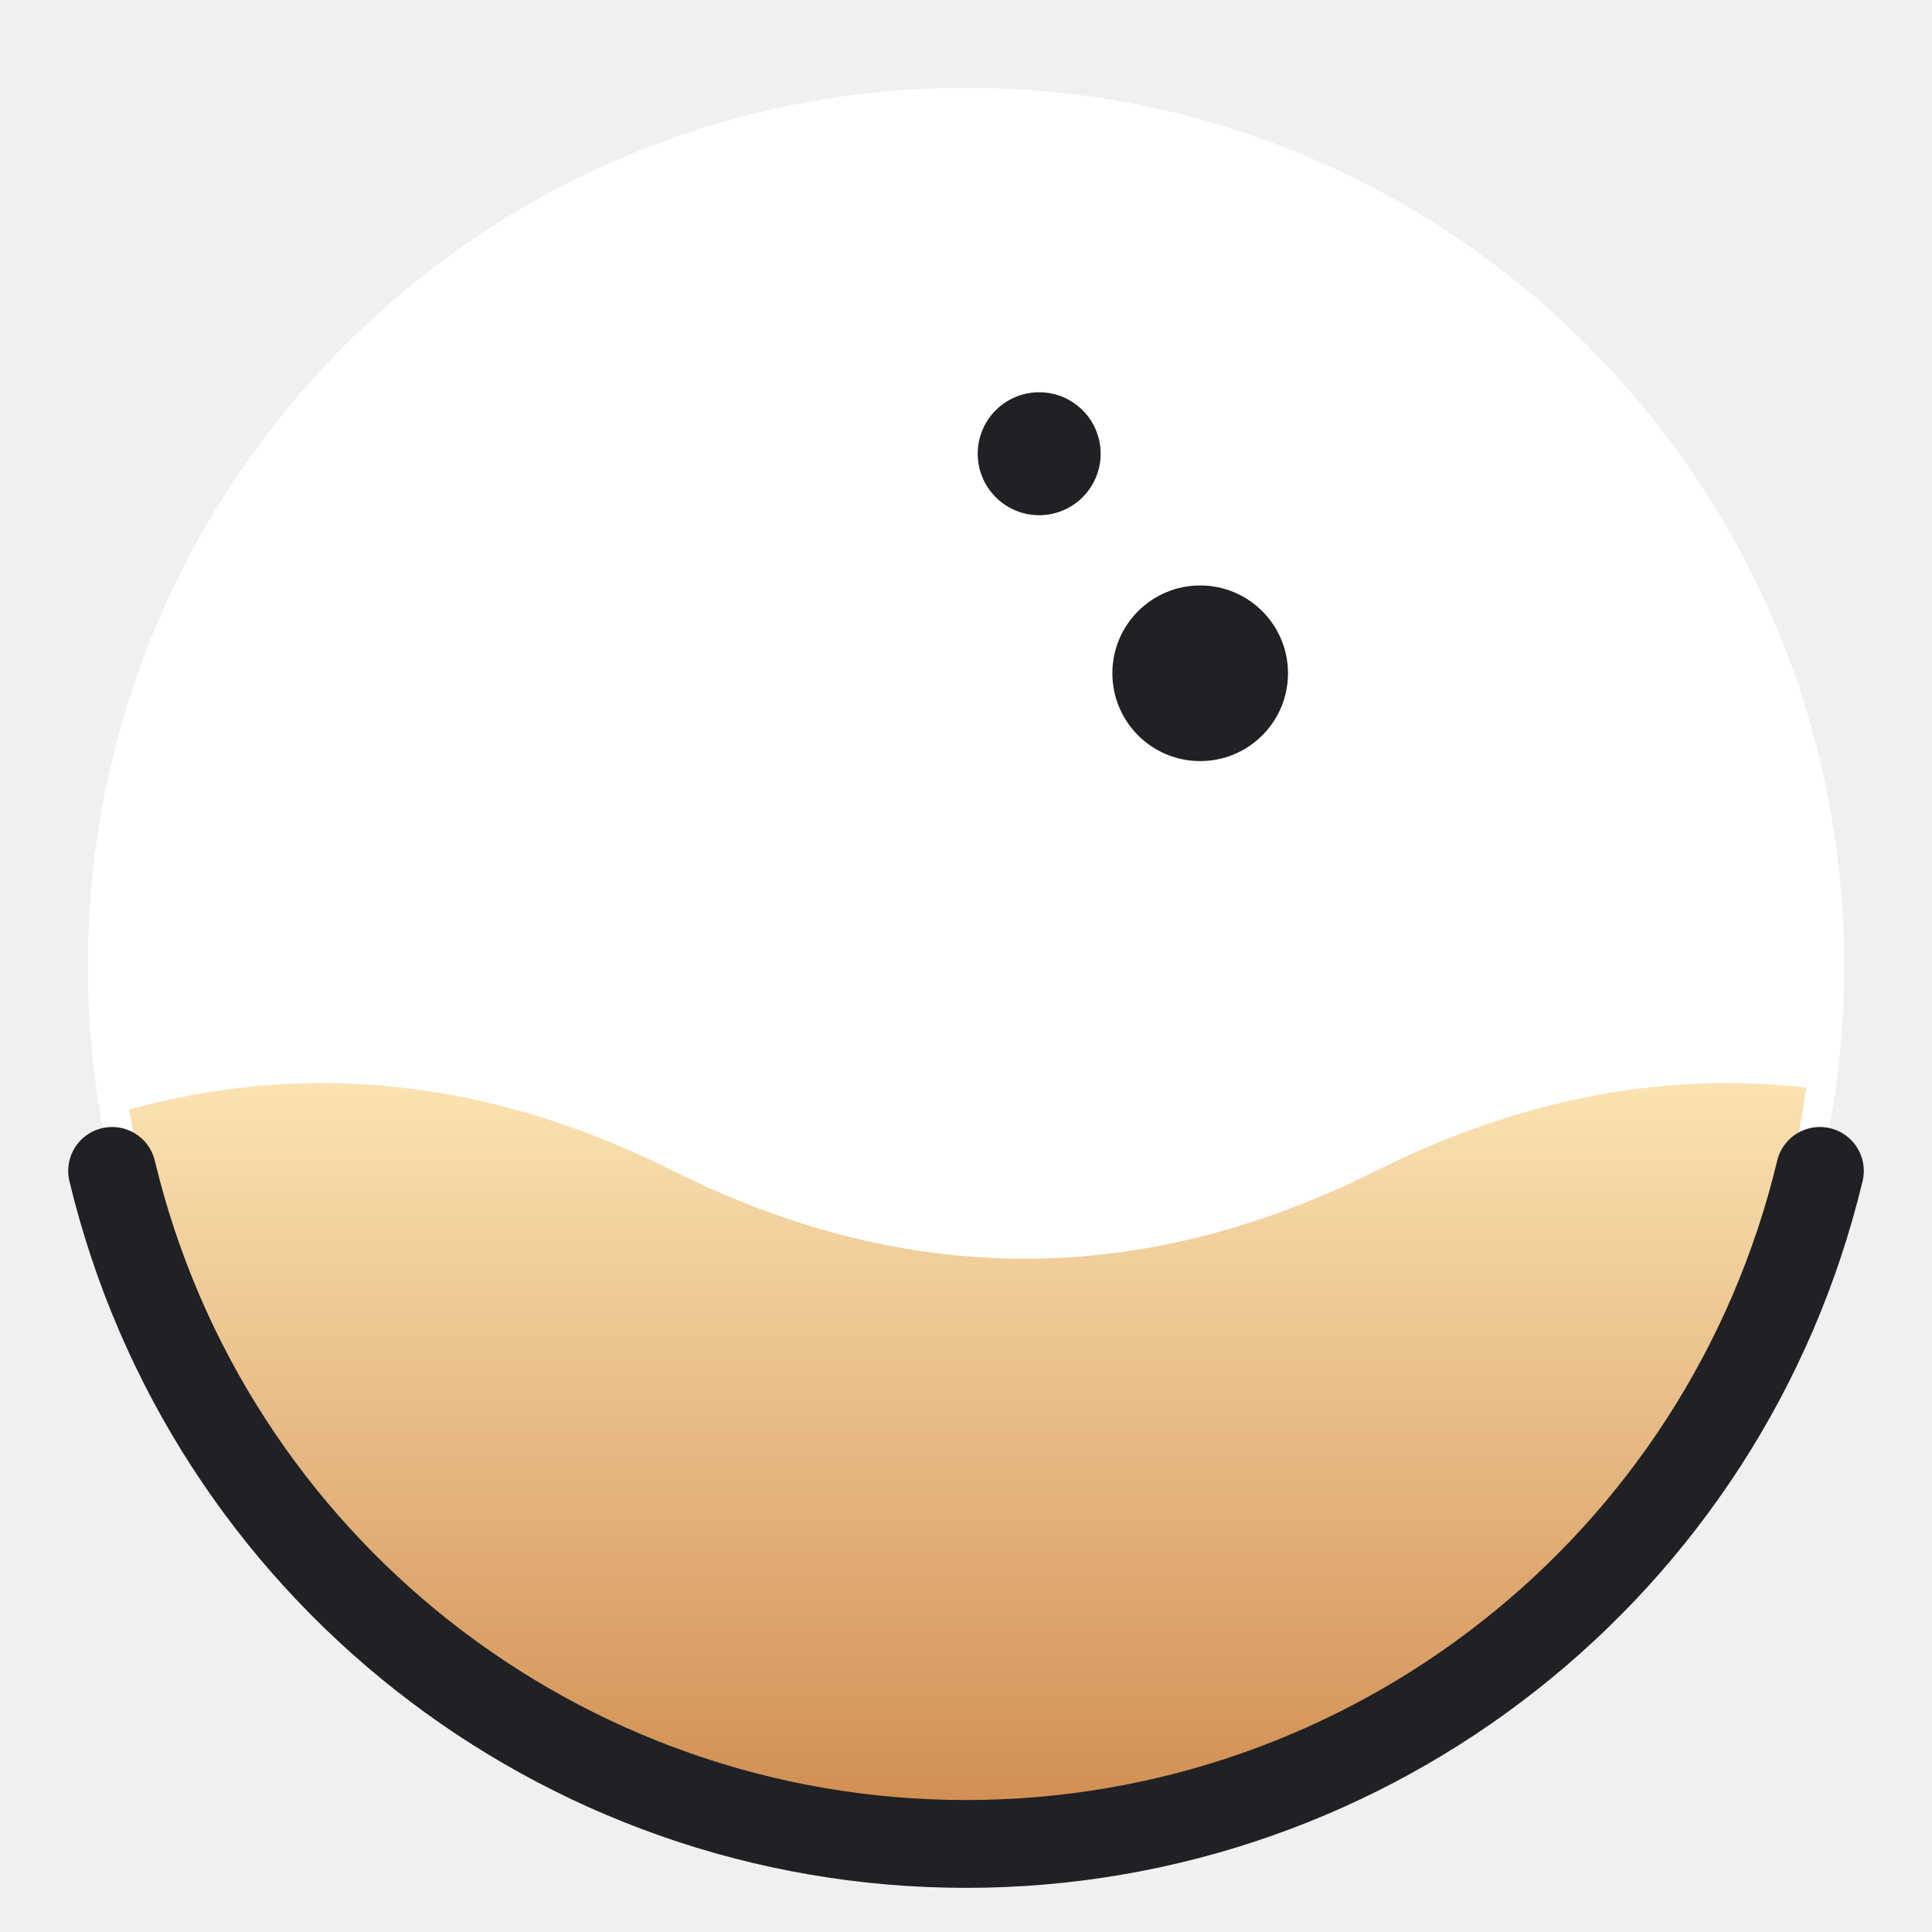
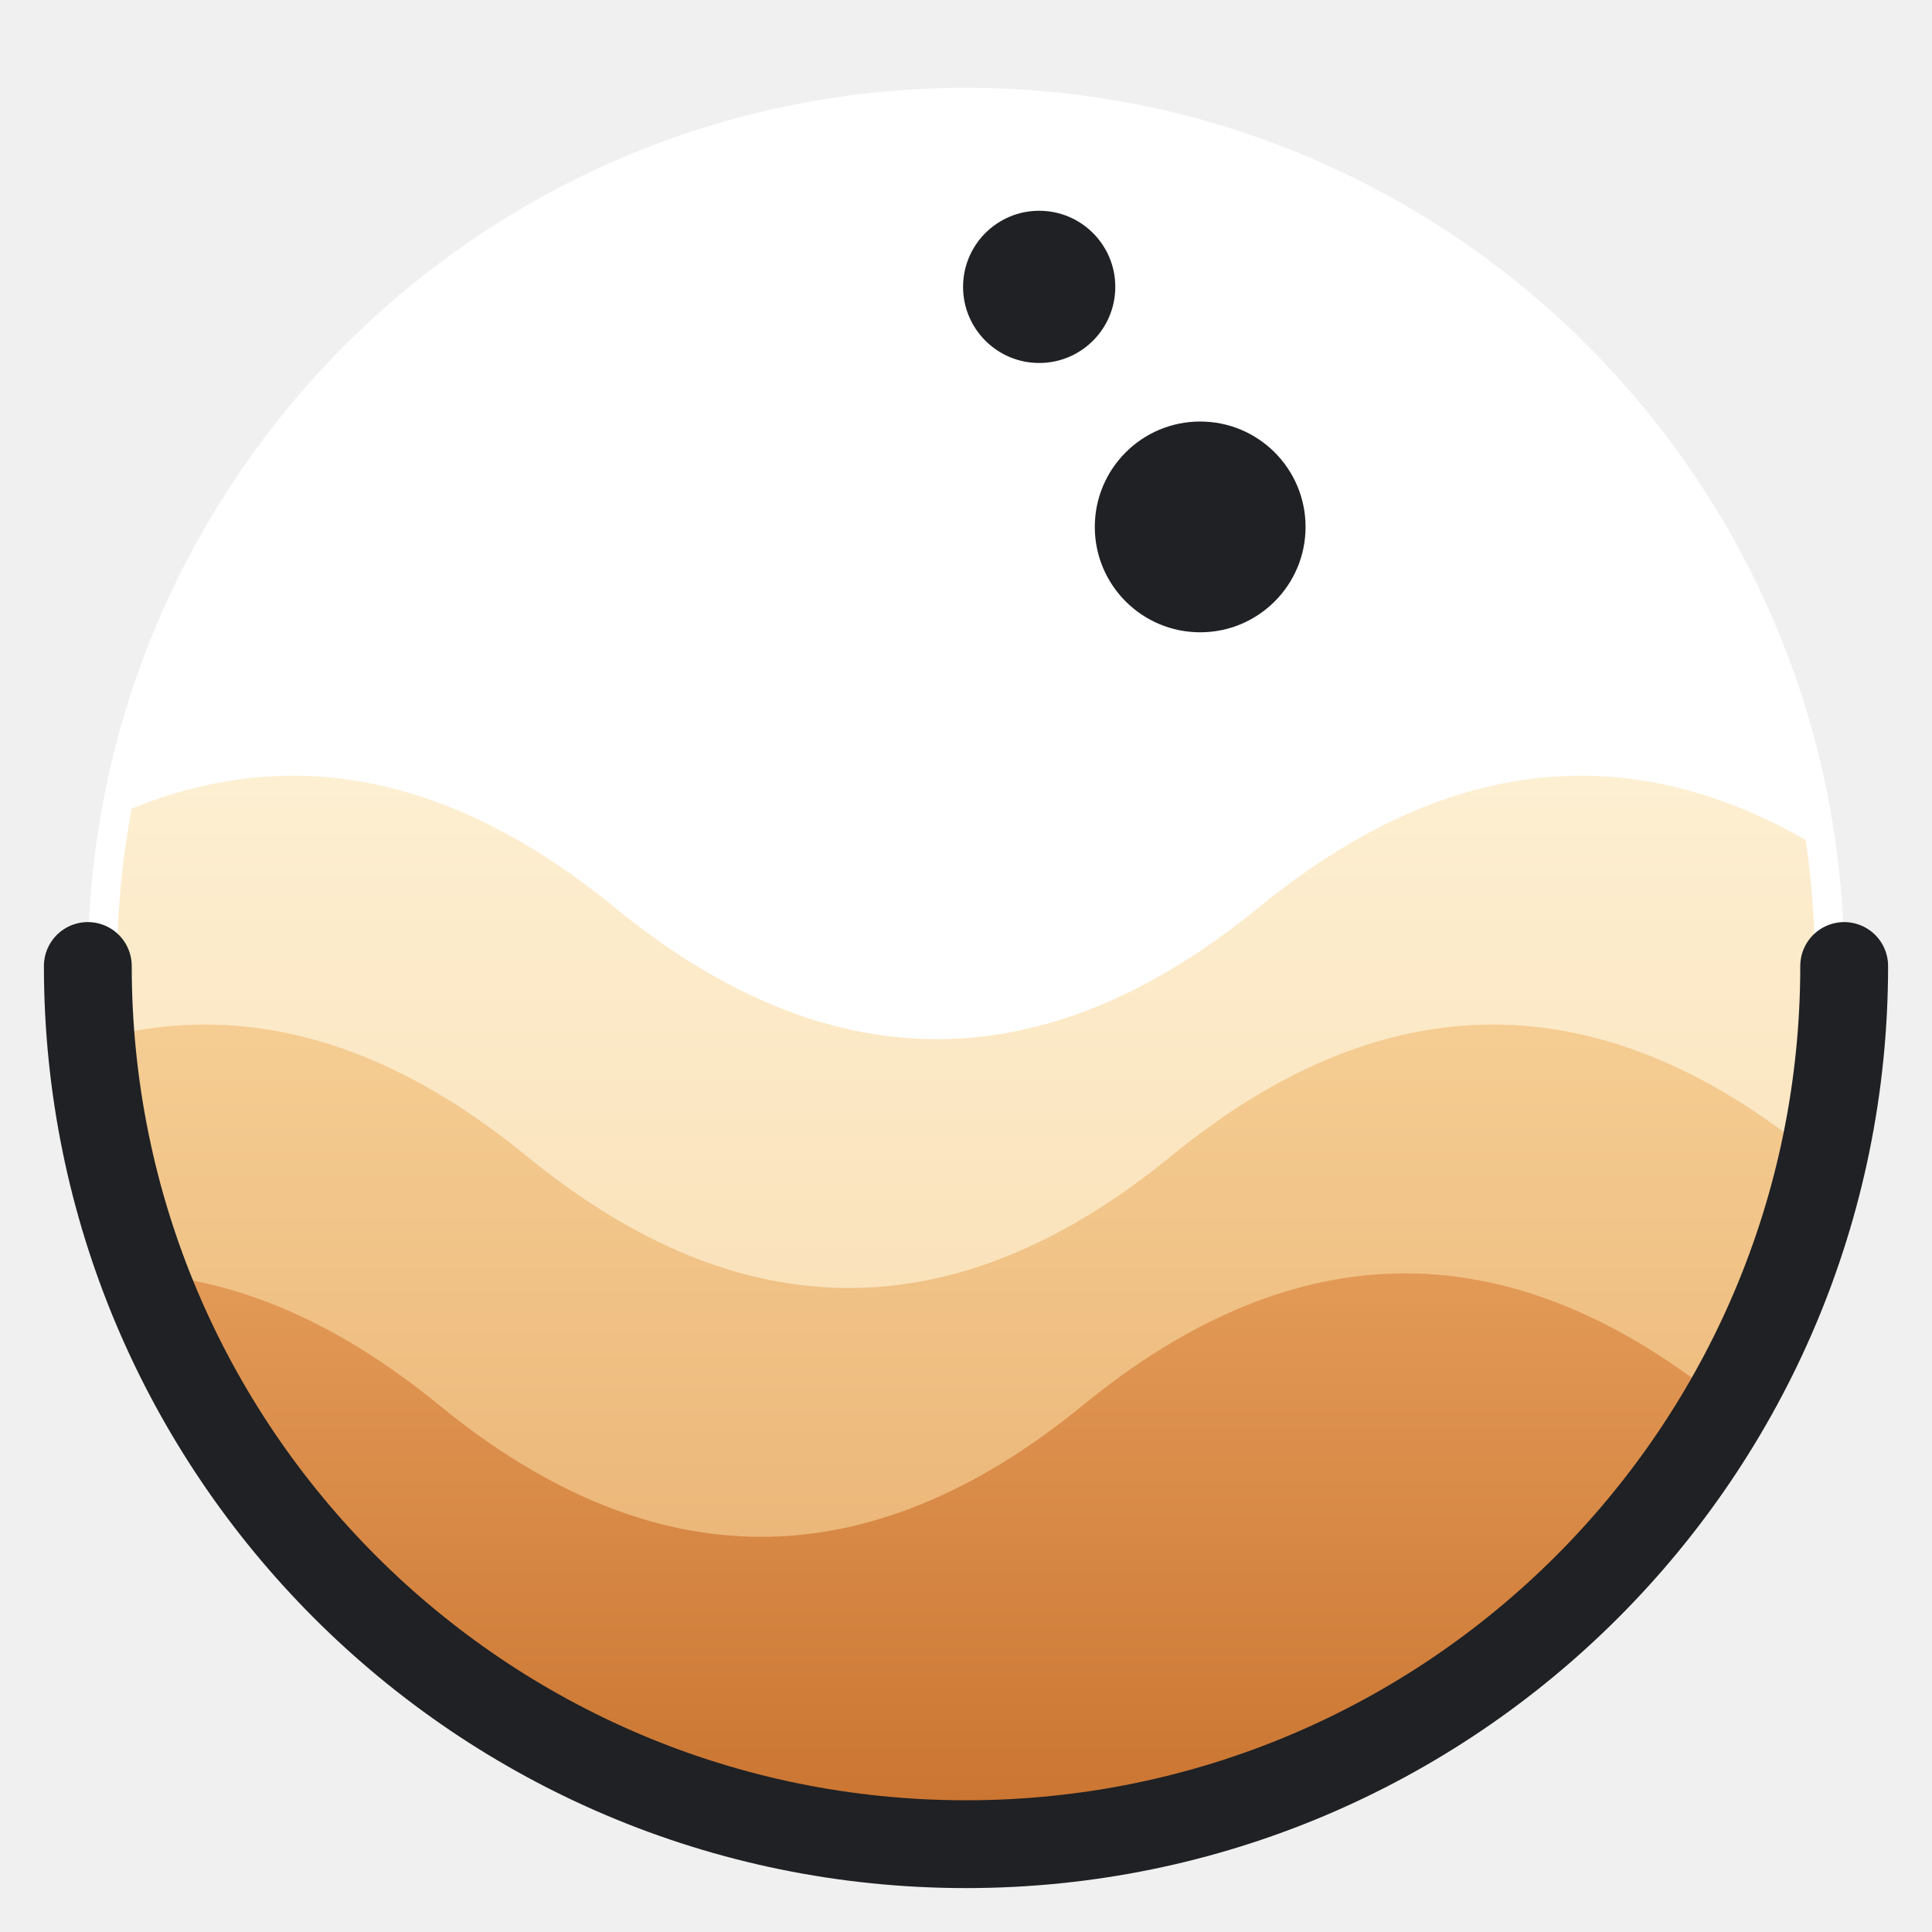
<svg xmlns="http://www.w3.org/2000/svg" width="264" height="264" viewBox="21 21 66 66">
  <defs>
-     <linearGradient id="od" x1="0" y1="0" x2="0" y2="1">
-       <stop offset="0" style="stop-color: #FBE3B2" />
+     <linearGradient id="od1" x1="0" y1="0" x2="0" y2="1">
+       <stop offset="0" style="stop-color: #FDEFD2" />
+       <stop offset="1" style="stop-color: #F4C98C" />
+     </linearGradient>
+     <linearGradient id="od2" x1="0" y1="0" x2="0" y2="1">
+       <stop offset="0" style="stop-color: #F5CD93" />
+       <stop offset="1" style="stop-color: #DE9653" />
+     </linearGradient>
+     <linearGradient id="od3" x1="0" y1="0" x2="0" y2="1">
+       <stop offset="0" style="stop-color: #E39A57" />
      <stop offset="1" style="stop-color: #B4530F" />
    </linearGradient>
  </defs>
  <circle cx="54" cy="54" r="30" style="fill: #FFFFFF" />
  <clipPath id="odc">
    <circle cx="54" cy="54" r="29" />
  </clipPath>
  <g clip-path="url(#odc)">
-     <path d="M20 61 Q32 55 44 61 T68 61 T92 61 V100 H20 Z" style="fill: url(#od)" />
+     <path d="M-2 52 Q9 61 20 52 T42 52 T64 52 T86 52 T108 52 T130 52 V100 H-2 Z" style="fill: url(#od1)" />
+     <path d="M-5 60.5 Q6 69.5 17 60.5 T39 60.5 T61 60.5 T83 60.5 T105 60.5 T127 60.5 V100 H-5 Z" style="fill: url(#od2)" />
+     <path d="M-8 69 Q3 78 14 69 T36 69 T58 69 T80 69 T102 69 T124 69 V100 H-8 Z" style="fill: url(#od3)" />
  </g>
-   <path d="M24.83 61 A30 30 0 0 0 83.17 61" style="fill: none; stroke: #1F2124; stroke-width: 3; stroke-linecap: round" />
-   <circle cx="62" cy="44" r="3" style="fill: #1F2124" />
-   <circle cx="56.5" cy="36.5" r="2.1" style="fill: #1F2124" />
+   <path d="M24 54 A30 30 0 0 0 84 54" style="fill: none; stroke: #1F2124; stroke-width: 3; stroke-linecap: round" />
+   <circle cx="62" cy="39" r="3.6" style="fill: #1F2124" />
+   <circle cx="56.5" cy="30.8" r="2.6" style="fill: #1F2124" />
</svg>
